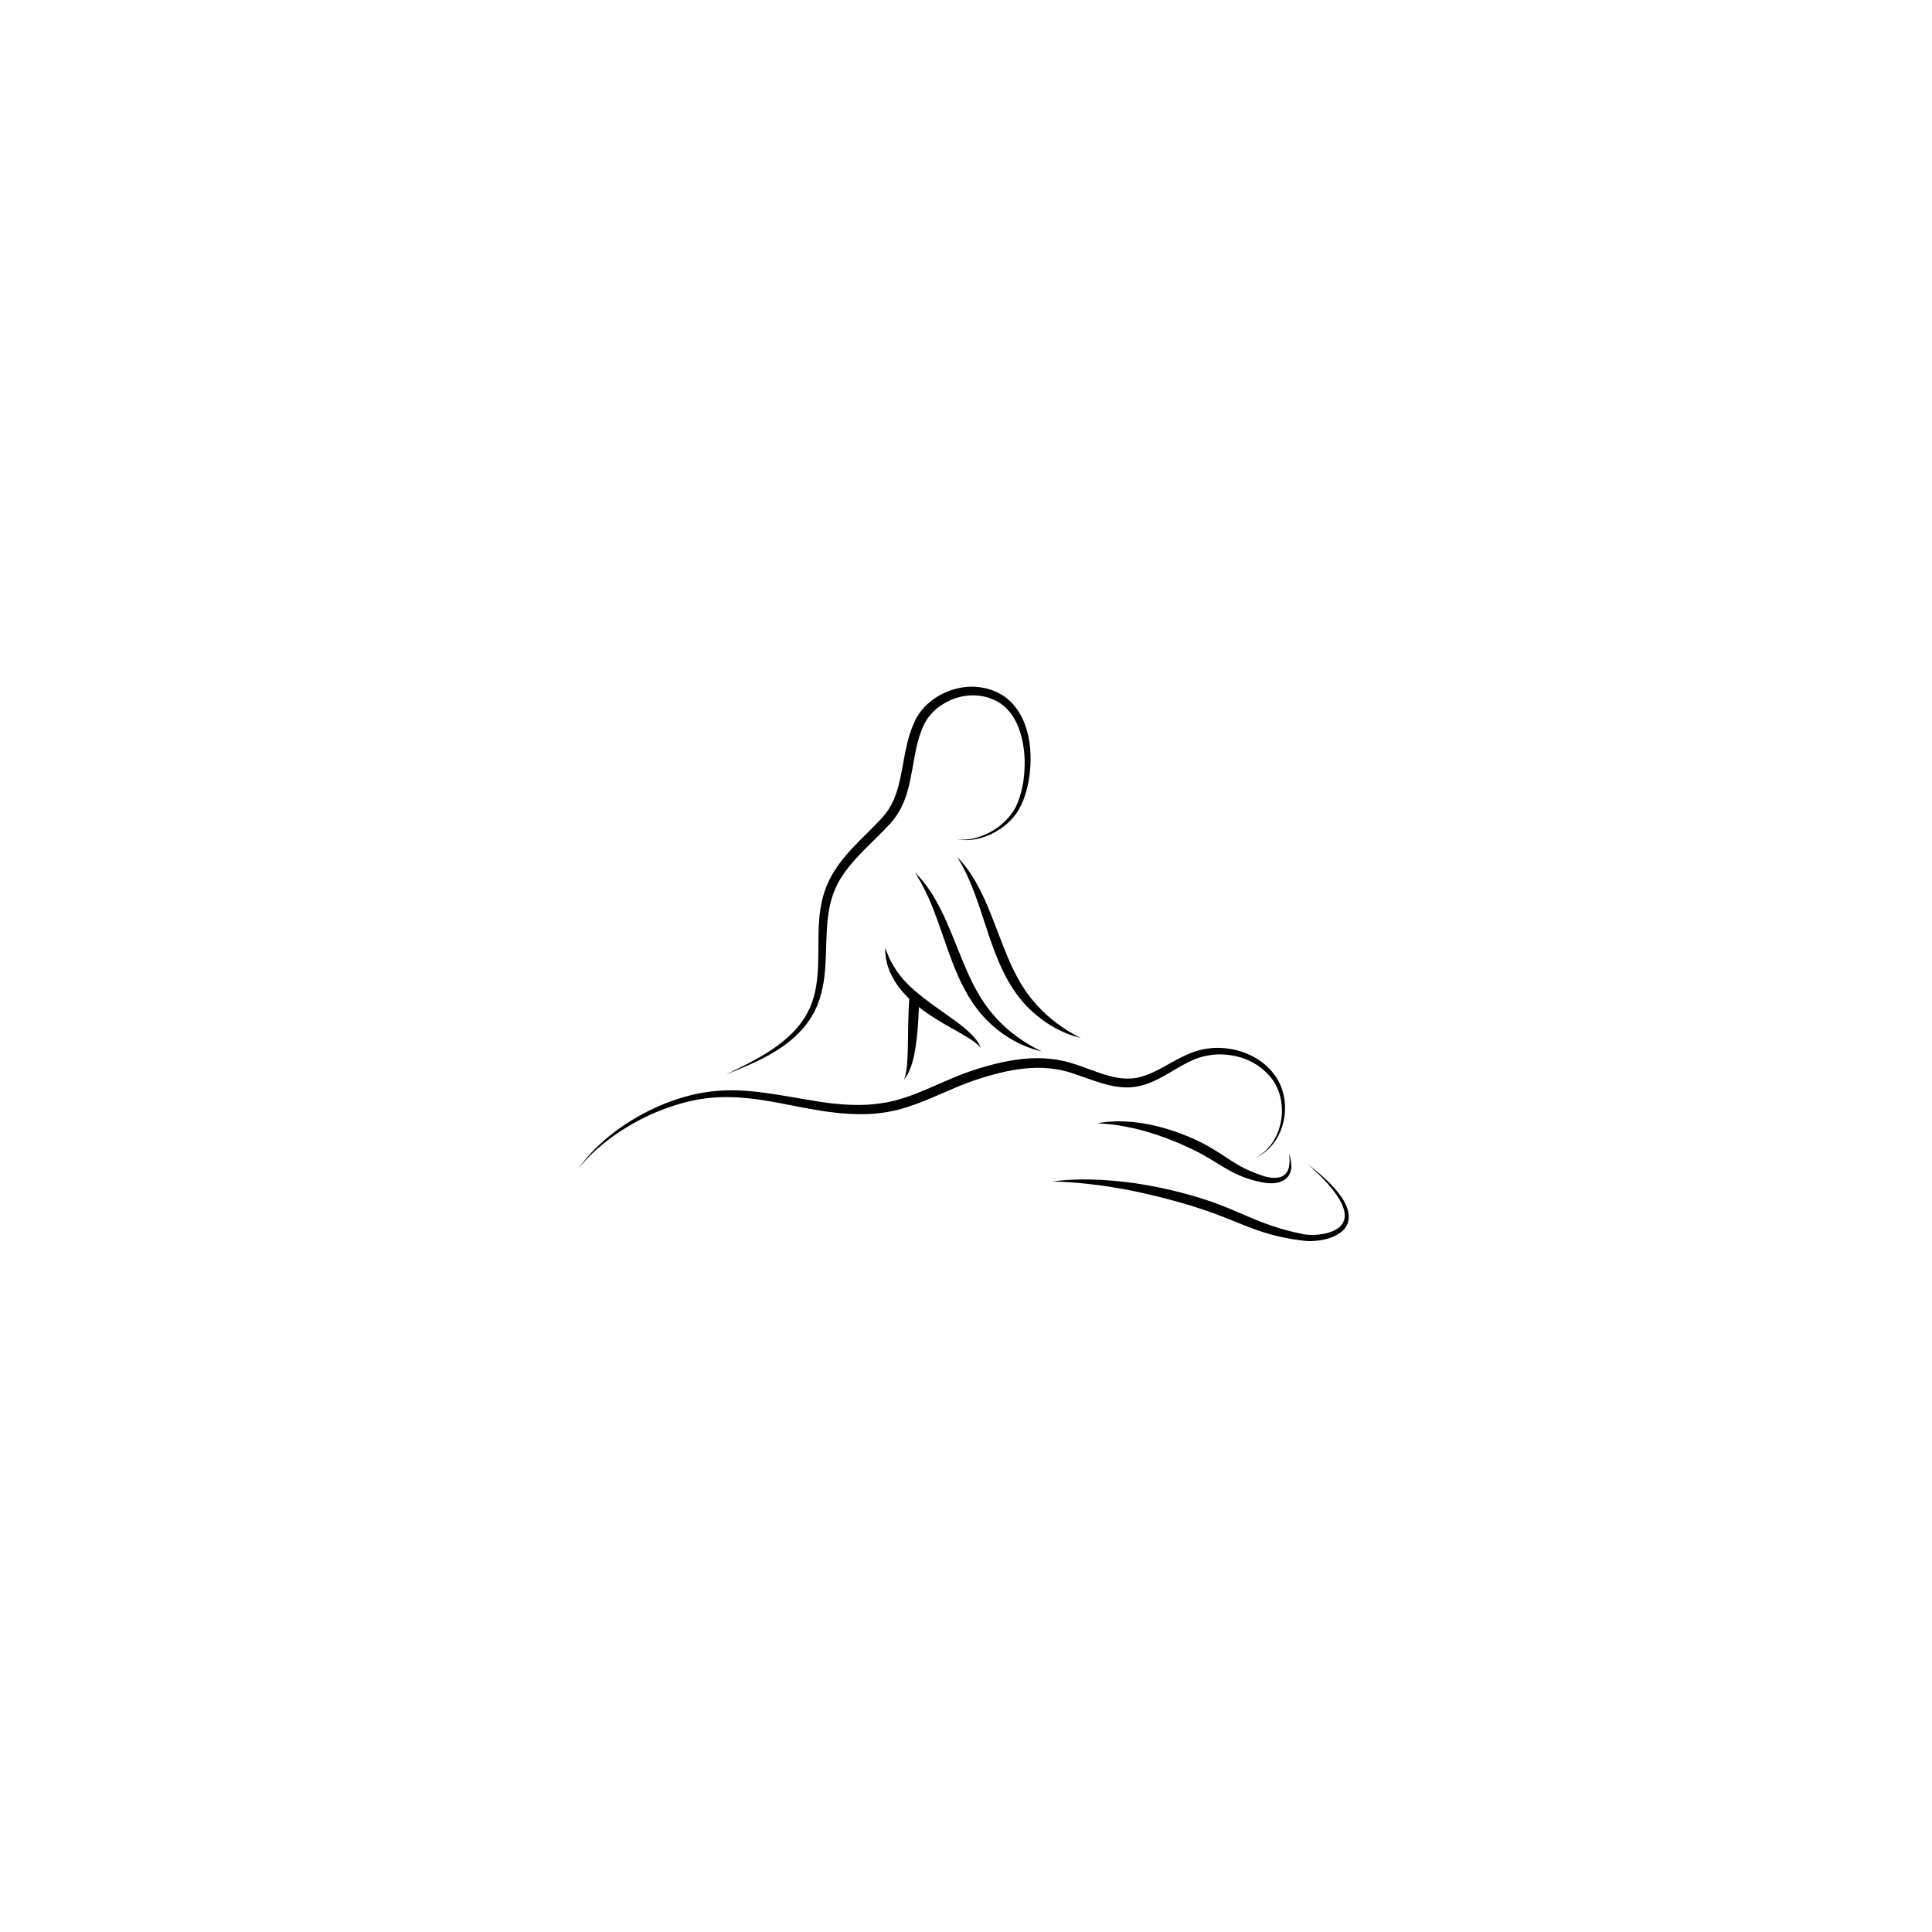
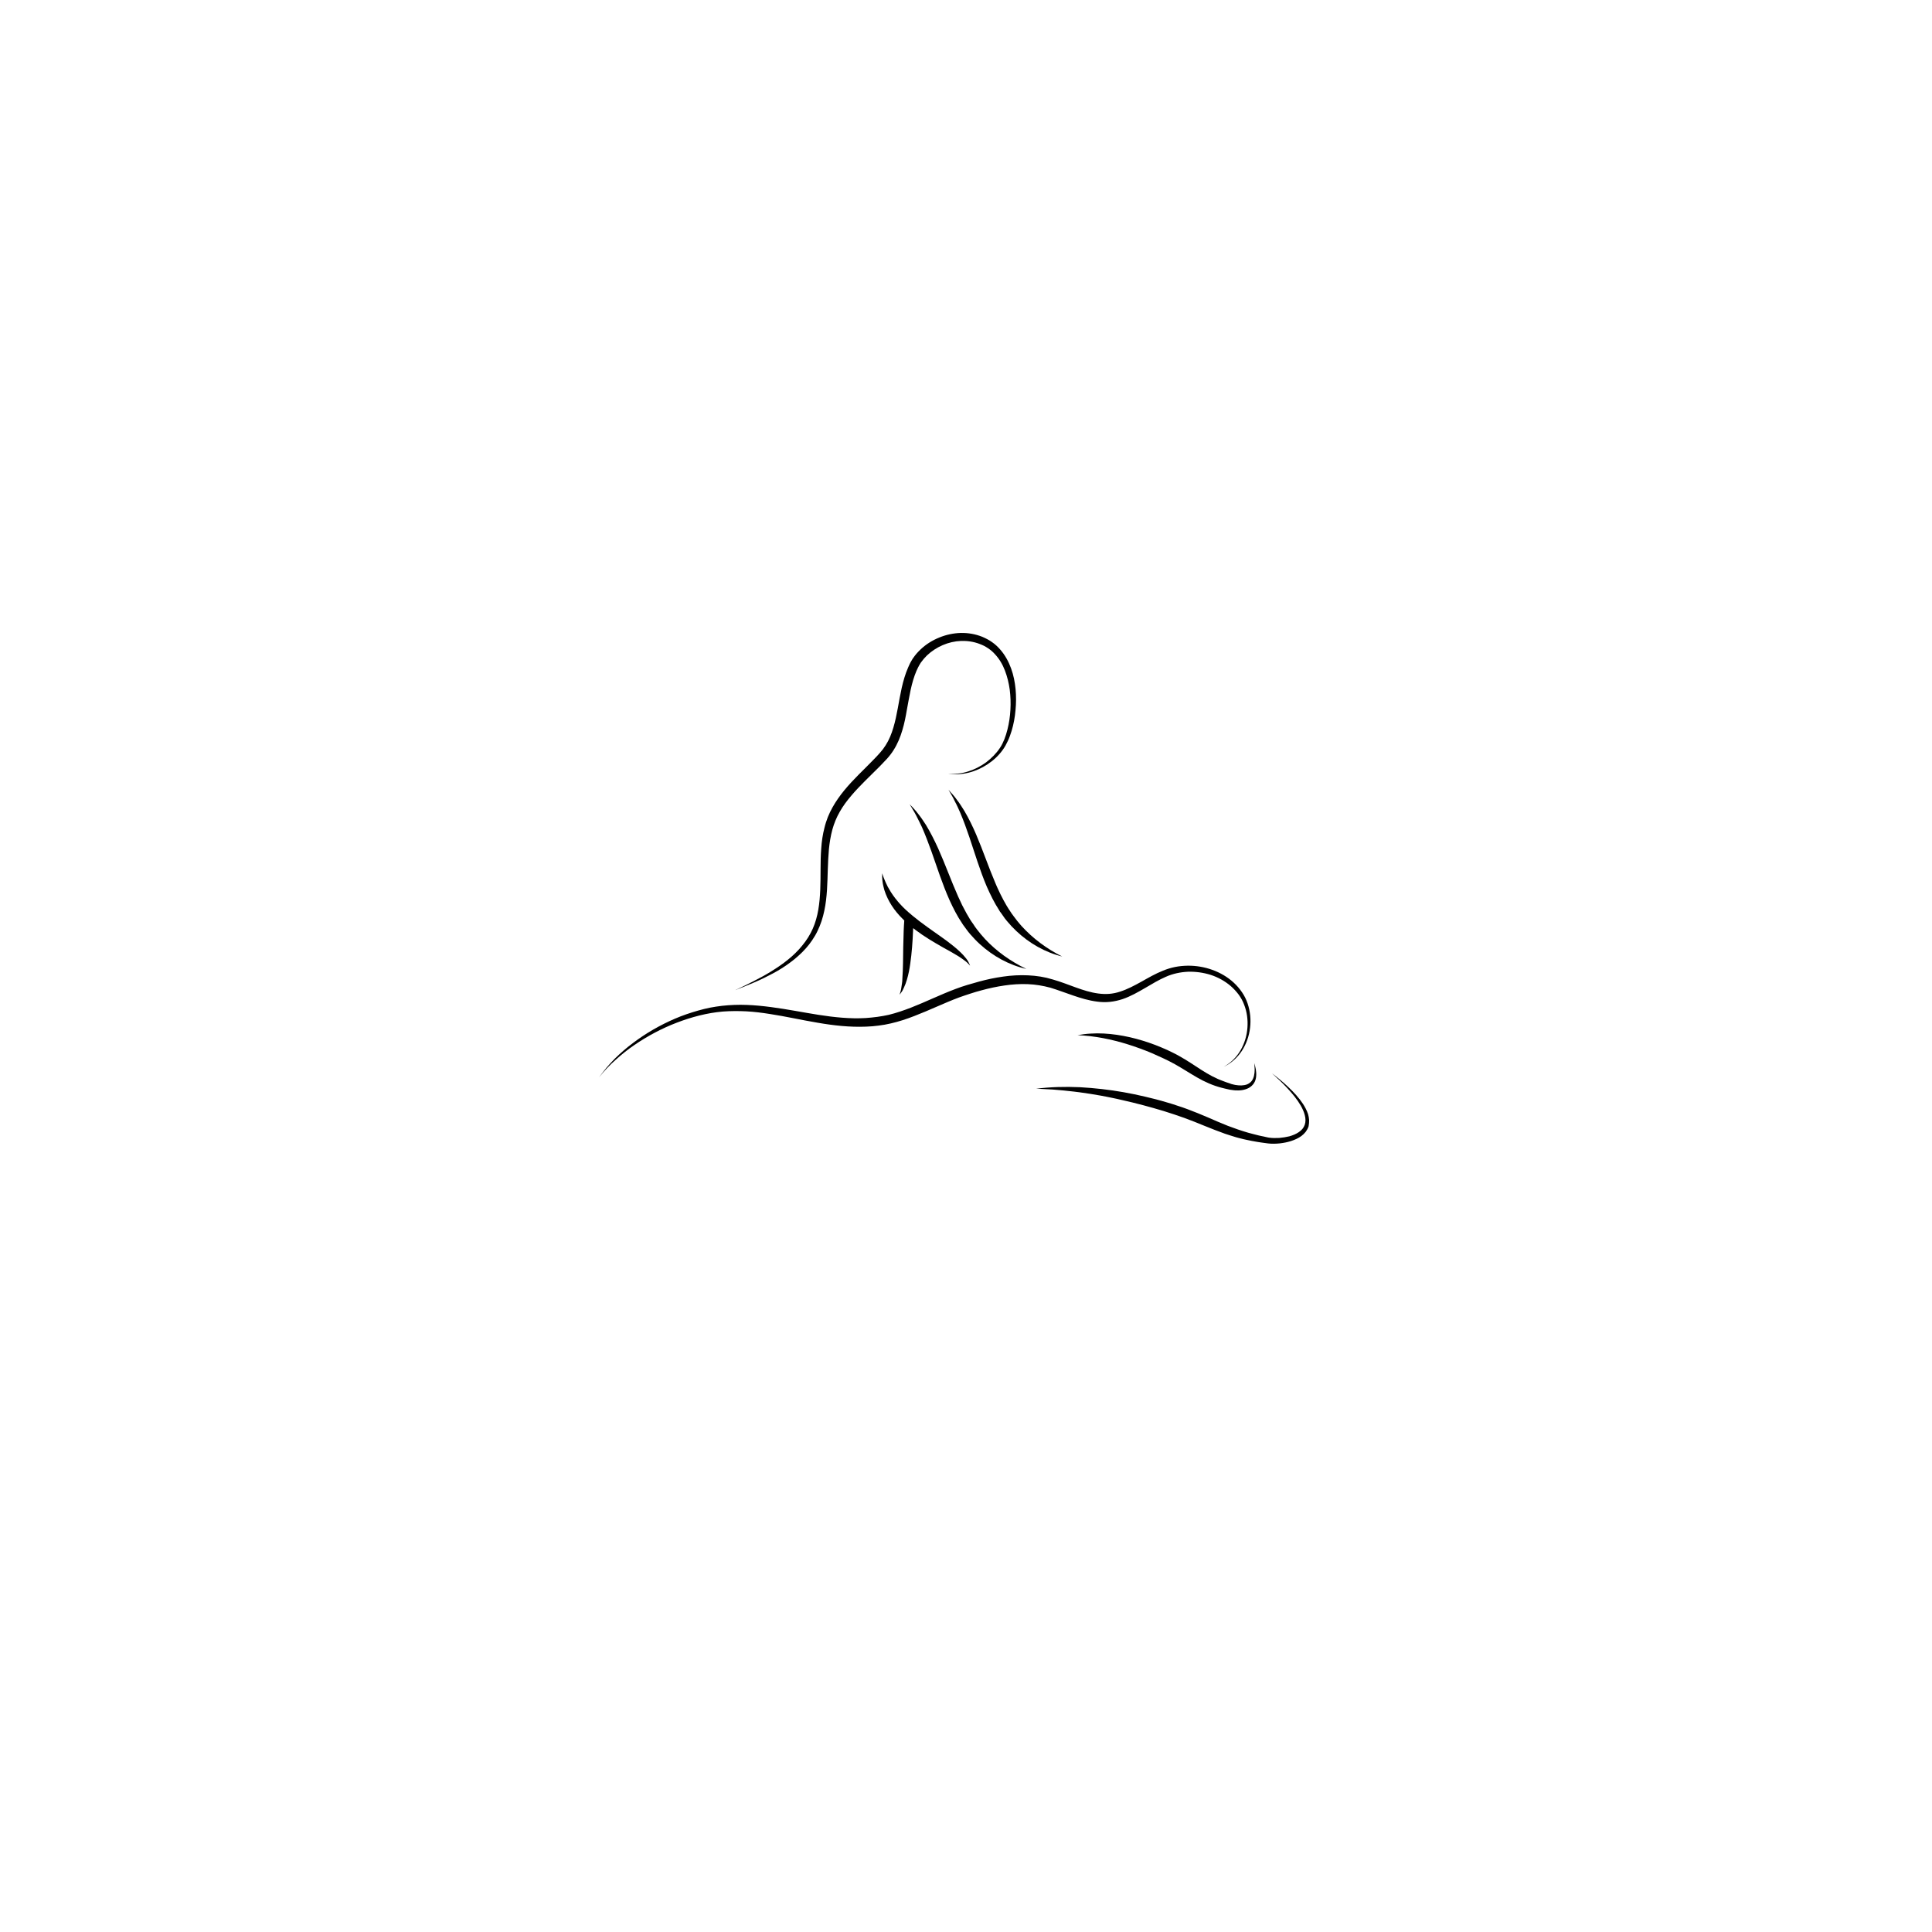
- <svg xmlns="http://www.w3.org/2000/svg" width="250" zoomAndPan="magnify" viewBox="0 0 187.5 187.5" height="250" preserveAspectRatio="xMidYMid meet" version="1.0">
+ <svg xmlns="http://www.w3.org/2000/svg" width="125" zoomAndPan="magnify" viewBox="0 0 94.08 101.04" height="125" preserveAspectRatio="xMidYMid meet" version="1.0">
  <defs>
-     <clipPath id="779f689145">
-       <path d="M 70 66.621 L 101 66.621 L 101 105 L 70 105 Z M 70 66.621 " clip-rule="nonzero" />
+     <clipPath id="a8c3267feb">
+       <path d="M 34 33.09 L 50 33.09 L 50 52 L 34 52 Z M 34 33.09 " clip-rule="nonzero" />
    </clipPath>
-     <clipPath id="9575e93fb9">
-       <path d="M 56.102 101 L 125 101 L 125 114 L 56.102 114 Z M 56.102 101 " clip-rule="nonzero" />
+     <clipPath id="0cbc96b27e">
+       <path d="M 27.852 50 L 62 50 L 62 57 L 27.852 57 Z M 27.852 50 " clip-rule="nonzero" />
    </clipPath>
-     <clipPath id="81238a6226">
-       <path d="M 102 113 L 130.902 113 L 130.902 120.477 L 102 120.477 Z M 102 113 " clip-rule="nonzero" />
+     <clipPath id="df3f382ca2">
+       <path d="M 50 56 L 64.988 56 L 64.988 59.828 L 50 59.828 Z M 50 56 " clip-rule="nonzero" />
    </clipPath>
  </defs>
-   <g clip-path="url(#779f689145)">
-     <path fill="#000000" d="M 74.395 102.516 C 75.039 102.176 75.656 101.785 76.242 101.355 C 76.531 101.137 76.82 100.902 77.094 100.66 C 77.367 100.414 77.625 100.156 77.871 99.875 C 78.117 99.605 78.348 99.309 78.551 99 C 78.754 98.688 78.953 98.367 79.113 98.027 C 79.438 97.352 79.668 96.637 79.82 95.914 C 79.977 95.188 80.055 94.453 80.102 93.723 C 80.148 92.992 80.168 92.27 80.188 91.555 C 80.211 90.836 80.242 90.125 80.309 89.422 C 80.379 88.723 80.488 88.027 80.668 87.359 C 80.852 86.699 81.113 86.07 81.457 85.469 C 81.797 84.875 82.211 84.312 82.668 83.781 C 83.574 82.711 84.629 81.746 85.656 80.707 C 85.91 80.449 86.16 80.184 86.414 79.91 C 86.672 79.625 86.914 79.309 87.117 78.98 C 87.539 78.328 87.828 77.609 88.043 76.891 C 88.262 76.168 88.395 75.445 88.527 74.727 C 88.656 74.012 88.773 73.305 88.922 72.621 C 89.074 71.934 89.262 71.266 89.531 70.641 C 89.562 70.562 89.598 70.488 89.637 70.406 L 89.691 70.289 L 89.746 70.184 C 89.785 70.109 89.828 70.043 89.863 69.973 C 89.902 69.906 89.953 69.836 89.996 69.77 C 90.18 69.504 90.395 69.25 90.629 69.02 C 91.586 68.105 92.902 67.535 94.23 67.488 C 94.895 67.461 95.562 67.566 96.18 67.805 C 96.332 67.859 96.488 67.934 96.637 68 C 96.785 68.074 96.922 68.156 97.062 68.246 C 97.332 68.426 97.586 68.645 97.809 68.891 C 98.262 69.379 98.605 69.973 98.852 70.617 C 99.098 71.254 99.262 71.941 99.352 72.633 C 99.445 73.324 99.469 74.031 99.426 74.734 C 99.391 75.438 99.285 76.137 99.113 76.824 C 99.023 77.164 98.922 77.504 98.797 77.824 C 98.668 78.152 98.52 78.465 98.32 78.754 C 97.938 79.336 97.438 79.844 96.871 80.27 C 96.305 80.688 95.66 81.016 94.98 81.234 C 94.305 81.449 93.582 81.543 92.863 81.457 C 93.574 81.586 94.316 81.543 95.02 81.371 C 95.73 81.195 96.402 80.887 97.012 80.484 C 97.625 80.082 98.18 79.574 98.613 78.969 C 98.832 78.668 99.012 78.332 99.168 78 C 99.32 77.66 99.445 77.312 99.551 76.961 C 99.766 76.254 99.895 75.527 99.965 74.789 C 100.031 74.055 100.039 73.312 99.969 72.57 C 99.902 71.828 99.754 71.094 99.496 70.383 C 99.242 69.672 98.871 68.984 98.359 68.395 C 98.105 68.105 97.816 67.832 97.496 67.609 C 97.332 67.5 97.168 67.395 96.996 67.301 C 96.82 67.211 96.648 67.129 96.469 67.055 C 95.746 66.766 94.969 66.629 94.191 66.645 C 93.414 66.664 92.648 66.832 91.934 67.121 C 91.215 67.414 90.551 67.828 89.98 68.359 C 89.699 68.625 89.434 68.922 89.211 69.242 C 89.156 69.324 89.098 69.402 89.051 69.492 C 89 69.578 88.945 69.656 88.902 69.75 L 88.836 69.879 L 88.773 70.012 C 88.73 70.098 88.691 70.184 88.656 70.27 C 88.348 70.969 88.145 71.699 87.98 72.414 C 87.656 73.855 87.496 75.289 87.098 76.613 C 86.902 77.277 86.648 77.906 86.289 78.469 C 86.113 78.754 85.914 79.012 85.691 79.266 C 85.457 79.527 85.219 79.785 84.965 80.039 C 84.469 80.555 83.953 81.055 83.438 81.566 C 82.926 82.086 82.422 82.617 81.953 83.188 C 81.484 83.762 81.043 84.367 80.68 85.031 C 80.496 85.359 80.336 85.703 80.191 86.055 C 80.055 86.41 79.934 86.766 79.84 87.137 C 79.656 87.867 79.543 88.609 79.496 89.348 C 79.438 90.082 79.426 90.812 79.426 91.535 C 79.422 92.98 79.426 94.41 79.191 95.797 C 79.074 96.488 78.883 97.16 78.605 97.793 C 78.32 98.43 77.953 99.023 77.508 99.566 C 77.285 99.84 77.051 100.098 76.797 100.348 C 76.543 100.594 76.277 100.828 76.008 101.051 C 75.457 101.504 74.867 101.906 74.262 102.281 C 73.648 102.66 73.02 103 72.379 103.328 C 71.734 103.652 71.086 103.969 70.434 104.273 C 71.105 104.012 71.773 103.746 72.441 103.457 C 73.105 103.172 73.754 102.863 74.395 102.516 Z M 74.395 102.516 " fill-opacity="1" fill-rule="nonzero" />
+   <g clip-path="url(#a8c3267feb)">
+     <path fill="#000000" d="M 36.938 50.91 C 37.254 50.742 37.562 50.551 37.852 50.332 C 37.996 50.227 38.141 50.109 38.273 49.988 C 38.41 49.867 38.539 49.738 38.66 49.602 C 38.785 49.465 38.898 49.316 39 49.164 C 39.102 49.012 39.199 48.852 39.277 48.684 C 39.441 48.348 39.555 47.992 39.629 47.633 C 39.707 47.273 39.746 46.906 39.77 46.547 C 39.793 46.184 39.801 45.824 39.812 45.469 C 39.824 45.113 39.84 44.758 39.871 44.41 C 39.906 44.062 39.961 43.719 40.051 43.387 C 40.141 43.059 40.27 42.746 40.441 42.449 C 40.609 42.152 40.816 41.875 41.043 41.609 C 41.492 41.078 42.016 40.598 42.527 40.082 C 42.652 39.953 42.777 39.824 42.902 39.688 C 43.031 39.547 43.152 39.391 43.254 39.227 C 43.461 38.902 43.605 38.547 43.711 38.188 C 43.82 37.832 43.887 37.473 43.949 37.113 C 44.016 36.758 44.074 36.41 44.148 36.066 C 44.223 35.727 44.316 35.395 44.449 35.086 C 44.465 35.047 44.484 35.008 44.504 34.969 L 44.531 34.91 L 44.559 34.859 C 44.574 34.82 44.598 34.789 44.617 34.754 C 44.633 34.719 44.66 34.688 44.68 34.652 C 44.773 34.52 44.879 34.395 44.996 34.281 C 45.473 33.828 46.125 33.543 46.781 33.52 C 47.113 33.508 47.445 33.559 47.75 33.676 C 47.828 33.703 47.906 33.742 47.977 33.773 C 48.051 33.812 48.117 33.852 48.188 33.898 C 48.324 33.988 48.449 34.094 48.559 34.219 C 48.785 34.461 48.957 34.754 49.078 35.074 C 49.199 35.391 49.281 35.73 49.328 36.074 C 49.371 36.418 49.383 36.77 49.363 37.117 C 49.344 37.469 49.293 37.816 49.207 38.156 C 49.164 38.324 49.113 38.492 49.051 38.652 C 48.984 38.816 48.914 38.969 48.816 39.113 C 48.625 39.402 48.375 39.652 48.094 39.867 C 47.812 40.074 47.492 40.238 47.156 40.344 C 46.82 40.453 46.461 40.496 46.105 40.453 C 46.457 40.52 46.824 40.496 47.176 40.41 C 47.527 40.324 47.863 40.172 48.164 39.973 C 48.469 39.773 48.742 39.523 48.957 39.223 C 49.07 39.07 49.156 38.906 49.234 38.738 C 49.312 38.57 49.371 38.398 49.426 38.223 C 49.531 37.875 49.598 37.512 49.629 37.145 C 49.664 36.781 49.668 36.41 49.633 36.043 C 49.598 35.676 49.527 35.309 49.398 34.957 C 49.27 34.605 49.086 34.262 48.832 33.973 C 48.707 33.828 48.562 33.691 48.402 33.582 C 48.324 33.527 48.242 33.473 48.156 33.43 C 48.07 33.383 47.984 33.344 47.895 33.305 C 47.535 33.16 47.152 33.094 46.766 33.102 C 46.379 33.113 46 33.195 45.645 33.34 C 45.289 33.484 44.957 33.688 44.676 33.953 C 44.535 34.086 44.402 34.23 44.293 34.391 C 44.262 34.434 44.234 34.473 44.211 34.516 C 44.188 34.559 44.16 34.598 44.137 34.645 L 44.105 34.707 L 44.074 34.773 C 44.051 34.816 44.035 34.859 44.016 34.902 C 43.863 35.25 43.762 35.609 43.68 35.965 C 43.52 36.684 43.438 37.395 43.242 38.051 C 43.145 38.379 43.02 38.691 42.84 38.973 C 42.754 39.113 42.656 39.242 42.543 39.367 C 42.43 39.496 42.309 39.625 42.184 39.75 C 41.938 40.008 41.68 40.254 41.426 40.512 C 41.172 40.77 40.922 41.031 40.688 41.316 C 40.453 41.602 40.238 41.902 40.055 42.23 C 39.965 42.391 39.883 42.562 39.812 42.738 C 39.746 42.914 39.684 43.094 39.641 43.277 C 39.547 43.637 39.492 44.008 39.469 44.371 C 39.441 44.738 39.434 45.102 39.434 45.457 C 39.43 46.176 39.434 46.887 39.316 47.574 C 39.258 47.918 39.164 48.254 39.027 48.566 C 38.887 48.883 38.703 49.176 38.48 49.445 C 38.371 49.582 38.254 49.711 38.129 49.832 C 38.004 49.957 37.871 50.074 37.734 50.184 C 37.465 50.406 37.168 50.605 36.867 50.793 C 36.566 50.98 36.254 51.152 35.934 51.312 C 35.617 51.477 35.293 51.633 34.969 51.781 C 35.301 51.652 35.633 51.523 35.965 51.379 C 36.297 51.238 36.617 51.082 36.938 50.91 Z M 36.938 50.91 " fill-opacity="1" fill-rule="nonzero" />
  </g>
-   <path fill="#000000" d="M 99.543 96.184 L 99.363 95.906 L 99.188 95.629 L 99.094 95.492 L 99.012 95.352 C 98.906 95.156 98.797 94.965 98.688 94.77 C 98.582 94.57 98.48 94.371 98.383 94.176 C 98.332 94.074 98.277 93.977 98.234 93.879 L 98.098 93.574 C 98.008 93.371 97.906 93.168 97.828 92.965 C 97.125 91.312 96.539 89.574 95.816 87.875 C 95.453 87.027 95.043 86.188 94.574 85.383 C 94.32 84.992 94.086 84.59 93.797 84.227 C 93.531 83.848 93.211 83.508 92.902 83.168 C 93.012 83.371 93.129 83.57 93.246 83.77 C 93.371 83.961 93.469 84.172 93.57 84.367 C 93.785 84.77 93.965 85.191 94.148 85.598 C 94.5 86.434 94.809 87.285 95.098 88.145 C 95.68 89.871 96.199 91.633 96.934 93.352 C 97.309 94.207 97.715 95.055 98.234 95.852 L 98.328 96 L 98.434 96.141 L 98.637 96.434 L 98.848 96.723 C 98.914 96.816 98.996 96.906 99.07 97 C 99.371 97.367 99.691 97.719 100.039 98.039 C 101.406 99.34 103.086 100.297 104.883 100.73 C 103.234 99.914 101.777 98.82 100.586 97.5 C 100.289 97.176 100.012 96.828 99.754 96.469 C 99.672 96.363 99.605 96.277 99.543 96.184 Z M 99.543 96.184 " fill-opacity="1" fill-rule="nonzero" />
-   <path fill="#000000" d="M 96.211 99.43 C 97.605 100.703 99.305 101.633 101.098 102.035 C 99.438 101.242 97.957 100.18 96.746 98.879 C 96.445 98.559 96.16 98.211 95.895 97.867 C 95.828 97.781 95.762 97.695 95.699 97.602 L 95.512 97.324 L 95.328 97.051 L 95.234 96.914 L 95.148 96.773 C 95.039 96.582 94.922 96.391 94.809 96.195 C 94.699 96.004 94.598 95.801 94.496 95.602 C 94.445 95.504 94.391 95.406 94.34 95.305 L 94.199 95.004 C 94.105 94.801 94 94.602 93.914 94.391 C 93.18 92.754 92.562 91.027 91.809 89.332 C 91.426 88.492 91.008 87.656 90.527 86.867 C 90.266 86.477 90.027 86.086 89.723 85.723 C 89.453 85.344 89.125 85.016 88.809 84.684 C 88.926 84.883 89.043 85.078 89.16 85.277 C 89.285 85.469 89.391 85.672 89.496 85.875 C 89.719 86.273 89.902 86.691 90.098 87.094 C 90.465 87.922 90.789 88.77 91.094 89.625 C 91.703 91.336 92.254 93.086 93.012 94.793 C 93.402 95.641 93.828 96.48 94.359 97.266 L 94.457 97.414 L 94.562 97.559 L 94.773 97.84 L 94.98 98.125 C 95.055 98.219 95.137 98.312 95.211 98.398 C 95.531 98.77 95.859 99.109 96.211 99.43 Z M 96.211 99.43 " fill-opacity="1" fill-rule="nonzero" />
-   <path fill="#000000" d="M 88.113 101.422 C 88.098 101.984 88.086 102.543 88.043 103.098 L 88.031 103.309 L 88.008 103.52 C 87.996 103.66 87.969 103.789 87.953 103.934 C 87.938 104 87.926 104.07 87.914 104.137 L 87.895 104.242 L 87.871 104.34 C 87.852 104.41 87.84 104.484 87.816 104.543 C 87.789 104.613 87.773 104.68 87.746 104.75 C 87.84 104.637 87.934 104.527 88.008 104.395 L 88.062 104.305 L 88.113 104.203 C 88.145 104.137 88.18 104.074 88.211 104.008 C 88.273 103.875 88.328 103.742 88.379 103.598 L 88.453 103.387 L 88.52 103.18 C 88.688 102.621 88.797 102.047 88.879 101.477 C 89.043 100.34 89.117 99.203 89.168 98.07 C 89.172 97.961 89.18 97.848 89.18 97.738 C 89.262 97.797 89.336 97.859 89.414 97.922 C 90.359 98.633 91.363 99.227 92.363 99.789 C 92.863 100.074 93.363 100.348 93.848 100.645 L 94.023 100.754 L 94.203 100.871 C 94.328 100.945 94.434 101.031 94.551 101.113 C 94.605 101.156 94.66 101.199 94.715 101.242 C 94.742 101.266 94.773 101.285 94.797 101.312 L 94.879 101.387 C 94.926 101.434 94.988 101.477 95.031 101.535 C 95.082 101.59 95.129 101.637 95.18 101.695 C 95.129 101.559 95.07 101.422 94.996 101.293 L 94.938 101.191 C 94.922 101.164 94.895 101.133 94.879 101.102 C 94.832 101.039 94.789 100.977 94.746 100.914 C 94.562 100.68 94.359 100.457 94.145 100.254 C 93.715 99.844 93.254 99.48 92.785 99.133 C 91.852 98.441 90.902 97.812 90.008 97.129 C 89.895 97.051 89.785 96.965 89.672 96.879 C 89.562 96.789 89.453 96.703 89.348 96.617 C 89.309 96.586 89.266 96.555 89.23 96.523 C 89.051 96.375 88.879 96.227 88.703 96.078 C 88.605 95.988 88.5 95.895 88.395 95.801 C 88.383 95.789 88.379 95.781 88.363 95.77 C 88.277 95.684 88.188 95.598 88.098 95.512 L 87.816 95.215 C 87.723 95.113 87.637 95.012 87.543 94.906 C 87.188 94.484 86.871 94.031 86.602 93.543 L 86.496 93.359 C 86.465 93.297 86.434 93.234 86.402 93.168 C 86.34 93.039 86.273 92.914 86.223 92.785 C 86.172 92.652 86.113 92.52 86.062 92.383 C 86.012 92.246 85.969 92.109 85.914 91.969 C 85.91 92.117 85.914 92.258 85.914 92.406 C 85.914 92.48 85.926 92.555 85.934 92.629 L 85.957 92.852 C 85.969 93 86.008 93.141 86.039 93.289 C 86.051 93.363 86.07 93.438 86.086 93.508 L 86.148 93.723 C 86.328 94.297 86.594 94.848 86.922 95.355 C 87.246 95.863 87.637 96.328 88.062 96.754 C 88.125 96.816 88.188 96.879 88.246 96.938 C 88.219 97.305 88.199 97.664 88.18 98.027 C 88.137 99.164 88.129 100.297 88.113 101.422 Z M 88.113 101.422 " fill-opacity="1" fill-rule="nonzero" />
-   <g clip-path="url(#9575e93fb9)">
-     <path fill="#000000" d="M 106.023 104.836 C 106.832 105.113 107.68 105.375 108.566 105.484 C 109.012 105.539 109.469 105.551 109.926 105.504 C 110.383 105.461 110.828 105.355 111.254 105.211 C 112.105 104.922 112.863 104.484 113.598 104.055 C 114.332 103.625 115.043 103.191 115.789 102.867 C 116.531 102.543 117.32 102.375 118.129 102.336 C 118.938 102.305 119.754 102.418 120.523 102.664 C 121.297 102.918 122.023 103.312 122.637 103.848 C 122.945 104.113 123.223 104.41 123.461 104.734 C 123.703 105.062 123.902 105.422 124.051 105.801 C 124.344 106.559 124.457 107.395 124.395 108.223 C 124.332 109.051 124.094 109.867 123.672 110.594 C 123.258 111.316 122.648 111.941 121.902 112.344 C 122.672 111.988 123.332 111.391 123.801 110.672 C 124.27 109.949 124.562 109.113 124.668 108.254 C 124.777 107.395 124.691 106.504 124.406 105.672 C 124.266 105.254 124.066 104.855 123.816 104.488 C 123.574 104.125 123.277 103.785 122.957 103.488 C 122.309 102.883 121.531 102.438 120.703 102.133 C 119.875 101.836 118.992 101.688 118.105 101.695 C 117.66 101.699 117.223 101.742 116.785 101.832 C 116.348 101.918 115.914 102.051 115.512 102.215 C 114.691 102.543 113.945 102.98 113.211 103.387 C 112.477 103.797 111.746 104.188 110.988 104.426 C 110.613 104.551 110.23 104.633 109.84 104.664 C 109.449 104.691 109.055 104.68 108.668 104.625 C 107.875 104.52 107.094 104.266 106.309 103.988 C 105.523 103.703 104.73 103.387 103.883 103.141 C 103.039 102.887 102.156 102.75 101.277 102.707 C 100.402 102.672 99.52 102.719 98.66 102.844 C 97.797 102.961 96.953 103.148 96.117 103.371 C 95.703 103.48 95.289 103.605 94.879 103.727 C 94.672 103.789 94.469 103.859 94.266 103.926 C 94.062 103.996 93.859 104.07 93.656 104.145 C 92.039 104.75 90.512 105.504 88.965 106.109 C 88.188 106.41 87.41 106.68 86.613 106.871 C 86.219 106.961 85.816 107.031 85.41 107.086 C 85.203 107.117 85 107.137 84.797 107.16 C 84.594 107.18 84.391 107.191 84.18 107.211 C 82.539 107.301 80.871 107.137 79.219 106.871 C 77.559 106.609 75.895 106.277 74.199 106.055 C 73.352 105.941 72.496 105.855 71.637 105.824 C 70.777 105.793 69.914 105.824 69.059 105.922 C 68.84 105.941 68.633 105.98 68.414 106.012 C 68.199 106.043 67.988 106.086 67.777 106.121 C 67.359 106.207 66.941 106.309 66.527 106.426 C 65.699 106.66 64.891 106.938 64.102 107.277 C 62.527 107.953 61.031 108.805 59.676 109.832 C 59.336 110.086 59 110.355 58.68 110.637 C 58.359 110.914 58.043 111.203 57.742 111.5 C 57.441 111.805 57.156 112.121 56.879 112.441 C 56.605 112.77 56.348 113.102 56.102 113.449 C 56.367 113.113 56.645 112.801 56.934 112.492 C 57.223 112.188 57.527 111.891 57.84 111.605 C 58.473 111.043 59.133 110.52 59.828 110.043 C 61.219 109.09 62.711 108.297 64.277 107.699 C 65.84 107.098 67.469 106.664 69.125 106.531 C 69.953 106.461 70.785 106.461 71.613 106.504 C 72.445 106.555 73.273 106.652 74.102 106.781 C 75.754 107.035 77.402 107.422 79.086 107.699 C 80.766 107.988 82.488 108.188 84.234 108.117 C 84.453 108.105 84.668 108.094 84.891 108.074 C 85.105 108.051 85.32 108.039 85.539 108.008 C 85.969 107.953 86.41 107.879 86.836 107.777 C 87.688 107.582 88.512 107.301 89.316 106.992 C 90.922 106.375 92.445 105.625 94 105.051 C 94.199 104.977 94.391 104.91 94.586 104.84 C 94.785 104.773 94.98 104.711 95.18 104.645 C 95.574 104.52 95.977 104.395 96.379 104.293 C 97.18 104.074 97.988 103.895 98.805 103.777 C 99.617 103.66 100.434 103.609 101.246 103.641 C 102.062 103.672 102.859 103.801 103.641 104.02 C 104.426 104.254 105.211 104.559 106.023 104.836 Z M 106.023 104.836 " fill-opacity="1" fill-rule="nonzero" />
+   <path fill="#000000" d="M 49.422 47.766 L 49.242 47.492 L 49.156 47.352 C 49.105 47.258 49.051 47.164 48.996 47.066 C 48.941 46.965 48.895 46.867 48.844 46.77 C 48.82 46.719 48.793 46.672 48.773 46.621 L 48.703 46.473 C 48.66 46.371 48.609 46.27 48.57 46.168 C 48.219 45.348 47.93 44.484 47.57 43.641 C 47.391 43.223 47.188 42.805 46.953 42.406 C 46.828 42.211 46.711 42.012 46.566 41.832 C 46.438 41.645 46.277 41.473 46.125 41.305 C 46.18 41.406 46.238 41.504 46.297 41.602 C 46.355 41.699 46.406 41.801 46.453 41.902 C 46.562 42.102 46.652 42.309 46.742 42.512 C 46.918 42.926 47.07 43.352 47.215 43.777 C 47.504 44.633 47.762 45.508 48.125 46.363 C 48.312 46.785 48.516 47.207 48.773 47.602 L 48.816 47.676 L 48.871 47.746 L 49.074 48.035 C 49.109 48.082 49.148 48.125 49.184 48.172 C 49.336 48.355 49.496 48.527 49.668 48.688 C 50.348 49.332 51.18 49.809 52.07 50.023 C 51.254 49.617 50.531 49.074 49.938 48.422 C 49.793 48.258 49.652 48.086 49.527 47.91 C 49.484 47.855 49.453 47.812 49.422 47.766 Z M 49.422 47.766 " fill-opacity="1" fill-rule="nonzero" />
+   <path fill="#000000" d="M 47.766 49.379 C 48.461 50.012 49.301 50.473 50.195 50.672 C 49.371 50.277 48.633 49.75 48.031 49.105 C 47.883 48.945 47.742 48.773 47.609 48.602 C 47.578 48.559 47.543 48.516 47.512 48.469 L 47.422 48.332 L 47.328 48.199 L 47.281 48.129 L 47.238 48.059 C 47.184 47.965 47.125 47.867 47.07 47.773 C 47.016 47.68 46.965 47.578 46.914 47.48 C 46.891 47.43 46.863 47.379 46.836 47.332 L 46.766 47.18 C 46.723 47.078 46.668 46.98 46.625 46.879 C 46.262 46.062 45.957 45.207 45.582 44.367 C 45.391 43.949 45.184 43.535 44.945 43.141 C 44.816 42.949 44.695 42.754 44.547 42.574 C 44.41 42.387 44.25 42.223 44.094 42.059 C 44.148 42.156 44.207 42.254 44.266 42.352 C 44.328 42.449 44.379 42.547 44.434 42.648 C 44.543 42.848 44.633 43.055 44.734 43.254 C 44.914 43.668 45.074 44.086 45.227 44.512 C 45.527 45.359 45.801 46.23 46.18 47.078 C 46.371 47.496 46.582 47.914 46.848 48.305 L 46.895 48.379 L 46.949 48.449 L 47.051 48.59 L 47.156 48.73 C 47.191 48.777 47.234 48.824 47.27 48.867 C 47.43 49.051 47.59 49.219 47.766 49.379 Z M 47.766 49.379 " fill-opacity="1" fill-rule="nonzero" />
+   <path fill="#000000" d="M 43.746 50.367 C 43.738 50.648 43.734 50.922 43.711 51.199 L 43.707 51.305 L 43.695 51.41 C 43.688 51.48 43.676 51.543 43.664 51.613 C 43.66 51.648 43.652 51.68 43.648 51.715 L 43.637 51.77 L 43.625 51.816 C 43.617 51.852 43.609 51.887 43.598 51.918 C 43.586 51.953 43.578 51.984 43.566 52.02 C 43.609 51.965 43.656 51.91 43.695 51.844 L 43.723 51.797 L 43.746 51.75 C 43.762 51.715 43.781 51.684 43.793 51.652 C 43.824 51.586 43.852 51.52 43.879 51.449 L 43.949 51.238 C 44.031 50.965 44.086 50.68 44.125 50.395 C 44.207 49.832 44.246 49.266 44.27 48.703 C 44.273 48.648 44.277 48.594 44.277 48.539 C 44.316 48.57 44.352 48.598 44.391 48.629 C 44.859 48.984 45.359 49.277 45.855 49.559 C 46.105 49.699 46.355 49.832 46.594 49.98 L 46.68 50.035 L 46.77 50.094 C 46.832 50.133 46.883 50.176 46.941 50.215 C 46.969 50.234 46.996 50.258 47.023 50.277 C 47.035 50.289 47.051 50.301 47.066 50.312 L 47.105 50.348 C 47.129 50.375 47.16 50.395 47.18 50.422 C 47.207 50.449 47.23 50.477 47.254 50.504 C 47.23 50.434 47.199 50.367 47.164 50.305 L 47.137 50.254 C 47.125 50.238 47.113 50.223 47.105 50.207 C 47.082 50.176 47.062 50.148 47.039 50.117 C 46.949 50 46.848 49.891 46.738 49.789 C 46.527 49.586 46.297 49.402 46.066 49.23 C 45.602 48.887 45.129 48.574 44.688 48.238 C 44.633 48.199 44.574 48.156 44.52 48.109 C 44.465 48.066 44.41 48.023 44.359 47.98 C 44.34 47.969 44.32 47.953 44.301 47.938 C 44.211 47.863 44.125 47.789 44.039 47.715 C 43.992 47.668 43.938 47.625 43.887 47.578 C 43.879 47.57 43.879 47.566 43.871 47.562 C 43.828 47.52 43.781 47.477 43.738 47.434 L 43.598 47.285 C 43.551 47.238 43.508 47.184 43.465 47.133 C 43.285 46.922 43.129 46.699 42.996 46.457 L 42.941 46.363 C 42.926 46.332 42.91 46.305 42.898 46.27 C 42.867 46.203 42.832 46.145 42.809 46.078 C 42.785 46.016 42.754 45.945 42.727 45.879 C 42.703 45.812 42.684 45.746 42.656 45.672 C 42.652 45.746 42.656 45.816 42.656 45.891 C 42.656 45.93 42.66 45.965 42.664 46.004 L 42.676 46.113 C 42.684 46.188 42.699 46.258 42.715 46.332 C 42.723 46.367 42.73 46.406 42.742 46.438 L 42.77 46.547 C 42.859 46.832 42.992 47.105 43.152 47.355 C 43.316 47.609 43.508 47.84 43.723 48.051 C 43.75 48.082 43.781 48.109 43.812 48.141 C 43.797 48.324 43.789 48.5 43.781 48.684 C 43.758 49.246 43.754 49.809 43.746 50.367 Z M 43.746 50.367 " fill-opacity="1" fill-rule="nonzero" />
+   <g clip-path="url(#0cbc96b27e)">
+     <path fill="#000000" d="M 52.641 52.062 C 53.039 52.199 53.461 52.328 53.902 52.383 C 54.121 52.414 54.348 52.418 54.574 52.395 C 54.801 52.371 55.023 52.32 55.234 52.25 C 55.656 52.105 56.035 51.887 56.398 51.676 C 56.766 51.461 57.117 51.246 57.488 51.086 C 57.855 50.922 58.246 50.84 58.648 50.82 C 59.051 50.809 59.453 50.863 59.836 50.984 C 60.223 51.109 60.582 51.309 60.887 51.57 C 61.039 51.703 61.176 51.852 61.297 52.012 C 61.418 52.176 61.516 52.355 61.586 52.543 C 61.734 52.918 61.789 53.332 61.758 53.746 C 61.73 54.156 61.609 54.562 61.402 54.922 C 61.195 55.281 60.891 55.59 60.52 55.789 C 60.906 55.613 61.23 55.316 61.465 54.961 C 61.699 54.602 61.844 54.188 61.895 53.762 C 61.949 53.332 61.906 52.891 61.766 52.477 C 61.695 52.27 61.598 52.07 61.473 51.891 C 61.352 51.711 61.203 51.539 61.047 51.395 C 60.723 51.094 60.336 50.871 59.926 50.723 C 59.516 50.574 59.078 50.5 58.637 50.504 C 58.414 50.508 58.199 50.527 57.98 50.57 C 57.762 50.613 57.547 50.68 57.348 50.762 C 56.941 50.922 56.57 51.141 56.207 51.344 C 55.84 51.547 55.48 51.738 55.102 51.859 C 54.918 51.922 54.727 51.961 54.531 51.977 C 54.34 51.992 54.145 51.984 53.949 51.957 C 53.559 51.906 53.168 51.781 52.781 51.641 C 52.391 51.5 51.996 51.344 51.574 51.223 C 51.156 51.094 50.719 51.027 50.281 51.008 C 49.848 50.988 49.41 51.012 48.984 51.074 C 48.555 51.133 48.133 51.223 47.719 51.336 C 47.516 51.391 47.309 51.453 47.105 51.512 C 47.004 51.543 46.902 51.578 46.801 51.609 C 46.699 51.645 46.598 51.684 46.496 51.719 C 45.695 52.02 44.938 52.395 44.168 52.695 C 43.781 52.844 43.395 52.977 43 53.074 C 42.805 53.117 42.605 53.152 42.402 53.18 C 42.301 53.195 42.199 53.203 42.102 53.215 C 42 53.227 41.898 53.23 41.793 53.242 C 40.977 53.289 40.152 53.203 39.328 53.074 C 38.504 52.945 37.68 52.777 36.84 52.668 C 36.418 52.613 35.992 52.57 35.566 52.555 C 35.141 52.539 34.711 52.555 34.285 52.602 C 34.18 52.613 34.074 52.629 33.965 52.645 C 33.859 52.66 33.754 52.684 33.652 52.699 C 33.441 52.742 33.234 52.793 33.027 52.852 C 32.617 52.969 32.215 53.105 31.824 53.273 C 31.043 53.609 30.301 54.035 29.629 54.543 C 29.457 54.668 29.293 54.805 29.133 54.941 C 28.973 55.082 28.816 55.223 28.668 55.371 C 28.52 55.523 28.375 55.68 28.238 55.84 C 28.105 56 27.977 56.168 27.852 56.34 C 27.984 56.172 28.121 56.016 28.266 55.863 C 28.41 55.711 28.562 55.566 28.719 55.426 C 29.031 55.145 29.355 54.883 29.703 54.648 C 30.395 54.176 31.137 53.781 31.914 53.484 C 32.688 53.188 33.496 52.973 34.32 52.902 C 34.73 52.871 35.145 52.871 35.555 52.891 C 35.969 52.914 36.379 52.965 36.789 53.031 C 37.609 53.156 38.43 53.344 39.266 53.484 C 40.098 53.629 40.953 53.727 41.82 53.691 C 41.93 53.688 42.035 53.68 42.145 53.672 C 42.254 53.66 42.359 53.652 42.469 53.637 C 42.684 53.609 42.898 53.574 43.109 53.523 C 43.535 53.426 43.945 53.289 44.344 53.133 C 45.141 52.828 45.898 52.457 46.668 52.168 C 46.766 52.133 46.863 52.098 46.961 52.066 C 47.059 52.031 47.156 52 47.254 51.969 C 47.449 51.906 47.648 51.844 47.848 51.793 C 48.246 51.684 48.648 51.598 49.055 51.539 C 49.457 51.48 49.863 51.453 50.266 51.469 C 50.672 51.484 51.066 51.551 51.457 51.656 C 51.844 51.773 52.234 51.926 52.641 52.062 Z M 52.641 52.062 " fill-opacity="1" fill-rule="nonzero" />
  </g>
-   <path fill="#000000" d="M 123.766 114.309 C 123.562 114.312 123.344 114.297 123.137 114.258 C 123.031 114.238 122.926 114.223 122.828 114.191 C 122.777 114.18 122.727 114.164 122.672 114.148 L 122.512 114.094 L 122.199 113.988 C 122.094 113.949 121.988 113.906 121.883 113.871 C 121.672 113.797 121.477 113.703 121.273 113.621 C 121.172 113.578 121.074 113.527 120.977 113.48 L 120.828 113.41 L 120.68 113.336 C 120.285 113.141 119.914 112.91 119.535 112.676 C 118.789 112.195 118.023 111.668 117.203 111.211 C 117 111.094 116.789 110.988 116.586 110.883 C 116.375 110.785 116.168 110.68 115.957 110.578 C 115.531 110.387 115.105 110.207 114.672 110.043 C 113.801 109.715 112.914 109.438 112.012 109.23 C 111.105 109.027 110.184 108.887 109.258 108.844 C 108.797 108.816 108.332 108.816 107.871 108.848 C 107.641 108.859 107.406 108.879 107.18 108.91 C 106.949 108.941 106.723 108.973 106.5 109.016 C 108.332 109.094 110.098 109.453 111.809 109.984 C 112.66 110.258 113.508 110.566 114.328 110.914 C 114.742 111.086 115.148 111.273 115.551 111.465 C 115.754 111.555 115.949 111.66 116.148 111.754 C 116.348 111.859 116.543 111.957 116.734 112.07 C 117.125 112.281 117.508 112.516 117.895 112.75 L 118.477 113.109 C 118.672 113.227 118.871 113.344 119.074 113.461 C 119.883 113.93 120.766 114.32 121.672 114.555 C 121.785 114.586 121.902 114.617 122.012 114.641 L 122.359 114.715 L 122.531 114.754 C 122.594 114.766 122.652 114.777 122.711 114.785 C 122.832 114.805 122.949 114.816 123.074 114.828 C 123.32 114.848 123.562 114.84 123.816 114.805 C 124.062 114.766 124.309 114.699 124.535 114.574 C 124.766 114.449 124.969 114.266 125.098 114.043 C 125.234 113.82 125.297 113.574 125.316 113.332 C 125.352 112.848 125.246 112.391 125.105 111.953 C 125.168 112.402 125.184 112.867 125.086 113.293 C 125.035 113.504 124.949 113.703 124.828 113.855 C 124.703 114.012 124.535 114.121 124.359 114.195 C 124.172 114.27 123.969 114.301 123.766 114.309 Z M 123.766 114.309 " fill-opacity="1" fill-rule="nonzero" />
-   <g clip-path="url(#81238a6226)">
-     <path fill="#000000" d="M 130.887 117.949 C 130.875 117.738 130.84 117.535 130.777 117.34 C 130.652 116.949 130.469 116.598 130.254 116.27 C 129.82 115.613 129.289 115.043 128.734 114.512 C 128.172 113.98 127.578 113.492 126.977 113.027 C 127.543 113.543 128.105 114.066 128.625 114.629 C 129.141 115.188 129.629 115.781 130.008 116.43 C 130.191 116.75 130.352 117.09 130.438 117.441 C 130.531 117.789 130.535 118.156 130.426 118.465 C 130.371 118.617 130.285 118.766 130.18 118.895 C 130.066 119.027 129.938 119.137 129.797 119.238 C 129.508 119.43 129.172 119.562 128.82 119.664 C 128.469 119.754 128.105 119.812 127.742 119.836 C 127.375 119.859 127.008 119.855 126.652 119.805 C 126.609 119.801 126.566 119.793 126.523 119.785 C 126.48 119.781 126.434 119.77 126.391 119.754 L 126.109 119.695 L 125.832 119.633 C 125.742 119.613 125.648 119.59 125.555 119.57 L 125.008 119.434 C 124.82 119.387 124.641 119.328 124.461 119.285 C 123.742 119.074 123.031 118.836 122.328 118.562 C 121.625 118.289 120.934 117.98 120.227 117.68 C 119.523 117.375 118.809 117.078 118.082 116.812 C 117.902 116.746 117.715 116.684 117.531 116.613 C 117.348 116.555 117.168 116.484 116.98 116.43 L 116.426 116.25 L 115.871 116.082 C 115.5 115.973 115.125 115.871 114.754 115.773 C 114.375 115.676 114.008 115.582 113.629 115.496 C 112.875 115.316 112.117 115.16 111.359 115.027 C 109.832 114.754 108.297 114.582 106.754 114.5 C 105.211 114.426 103.668 114.461 102.137 114.656 C 102.52 114.68 102.902 114.68 103.285 114.711 L 103.859 114.742 C 104.051 114.754 104.242 114.773 104.434 114.789 C 104.816 114.816 105.191 114.859 105.574 114.895 C 105.766 114.914 105.949 114.938 106.141 114.965 C 106.332 114.988 106.52 115.008 106.711 115.031 C 107.465 115.137 108.215 115.254 108.965 115.391 C 109.34 115.453 109.711 115.531 110.082 115.605 C 110.449 115.68 110.82 115.762 111.191 115.848 C 112.672 116.184 114.141 116.57 115.594 117.016 C 116.32 117.234 117.031 117.48 117.746 117.734 C 118.457 117.988 119.16 118.273 119.871 118.562 C 120.582 118.852 121.297 119.137 122.031 119.398 C 122.402 119.52 122.773 119.645 123.148 119.75 L 123.434 119.828 L 123.715 119.902 C 123.906 119.953 124.094 120.004 124.285 120.039 C 124.477 120.082 124.668 120.125 124.859 120.156 L 125.434 120.258 C 125.625 120.293 125.816 120.312 126.008 120.344 C 126.203 120.367 126.383 120.398 126.594 120.422 C 127 120.469 127.402 120.453 127.801 120.41 C 128.199 120.367 128.594 120.293 128.98 120.172 C 129.363 120.047 129.746 119.879 130.078 119.633 C 130.246 119.508 130.402 119.359 130.535 119.188 C 130.668 119.016 130.77 118.816 130.832 118.613 C 130.875 118.383 130.902 118.168 130.887 117.949 Z M 130.887 117.949 " fill-opacity="1" fill-rule="nonzero" />
+   <path fill="#000000" d="M 61.445 56.766 C 61.344 56.77 61.238 56.758 61.133 56.742 C 61.082 56.73 61.031 56.723 60.98 56.707 C 60.957 56.699 60.934 56.695 60.906 56.688 L 60.824 56.656 L 60.668 56.605 C 60.617 56.586 60.562 56.566 60.512 56.547 C 60.406 56.512 60.309 56.465 60.207 56.426 C 60.16 56.402 60.109 56.379 60.062 56.355 L 59.914 56.285 C 59.719 56.184 59.535 56.07 59.348 55.953 C 58.977 55.715 58.598 55.453 58.188 55.227 C 58.09 55.168 57.984 55.117 57.883 55.066 C 57.777 55.016 57.676 54.965 57.57 54.914 C 57.359 54.82 57.148 54.73 56.934 54.648 C 56.5 54.484 56.059 54.348 55.613 54.246 C 55.16 54.145 54.703 54.074 54.246 54.051 C 54.016 54.039 53.785 54.039 53.555 54.055 C 53.441 54.062 53.324 54.07 53.211 54.086 C 53.098 54.102 52.984 54.117 52.875 54.137 C 53.785 54.176 54.66 54.355 55.512 54.621 C 55.934 54.754 56.352 54.906 56.762 55.078 C 56.965 55.168 57.168 55.258 57.367 55.352 C 57.469 55.398 57.566 55.453 57.664 55.496 C 57.762 55.551 57.859 55.598 57.957 55.652 C 58.148 55.758 58.34 55.875 58.531 55.992 L 58.82 56.168 C 58.918 56.227 59.016 56.285 59.117 56.344 C 59.52 56.578 59.957 56.773 60.406 56.887 C 60.465 56.902 60.52 56.918 60.578 56.93 L 60.75 56.969 L 60.832 56.988 C 60.863 56.992 60.895 57 60.922 57 C 60.984 57.012 61.043 57.016 61.105 57.023 C 61.227 57.031 61.344 57.031 61.473 57.012 C 61.594 56.992 61.715 56.957 61.828 56.898 C 61.941 56.836 62.043 56.742 62.109 56.633 C 62.176 56.523 62.207 56.398 62.215 56.281 C 62.234 56.039 62.184 55.812 62.113 55.598 C 62.141 55.82 62.152 56.051 62.102 56.262 C 62.078 56.367 62.035 56.465 61.973 56.543 C 61.914 56.617 61.828 56.672 61.742 56.711 C 61.648 56.746 61.547 56.762 61.445 56.766 Z M 61.445 56.766 " fill-opacity="1" fill-rule="nonzero" />
+   <g clip-path="url(#df3f382ca2)">
+     <path fill="#000000" d="M 64.984 58.574 C 64.977 58.469 64.957 58.367 64.93 58.27 C 64.867 58.078 64.773 57.902 64.668 57.738 C 64.453 57.414 64.191 57.129 63.914 56.867 C 63.637 56.602 63.34 56.359 63.039 56.129 C 63.324 56.387 63.602 56.645 63.859 56.926 C 64.117 57.203 64.359 57.496 64.547 57.82 C 64.637 57.977 64.715 58.148 64.758 58.32 C 64.805 58.492 64.809 58.676 64.754 58.828 C 64.727 58.906 64.684 58.98 64.633 59.043 C 64.574 59.109 64.512 59.164 64.441 59.211 C 64.297 59.309 64.133 59.375 63.957 59.426 C 63.781 59.469 63.602 59.496 63.422 59.512 C 63.238 59.523 63.055 59.52 62.883 59.496 C 62.859 59.492 62.84 59.488 62.816 59.484 C 62.797 59.48 62.77 59.477 62.75 59.469 L 62.613 59.438 L 62.473 59.41 C 62.426 59.398 62.383 59.387 62.336 59.379 L 62.062 59.309 C 61.973 59.285 61.883 59.258 61.793 59.238 C 61.434 59.133 61.082 59.012 60.734 58.879 C 60.383 58.742 60.039 58.59 59.691 58.438 C 59.34 58.289 58.984 58.141 58.625 58.008 C 58.535 57.977 58.445 57.945 58.352 57.91 C 58.258 57.879 58.172 57.848 58.078 57.82 L 57.805 57.73 L 57.527 57.648 C 57.344 57.59 57.156 57.543 56.973 57.492 C 56.785 57.445 56.602 57.398 56.414 57.355 C 56.039 57.266 55.664 57.188 55.285 57.121 C 54.531 56.988 53.766 56.902 53 56.859 C 52.234 56.824 51.469 56.844 50.707 56.938 C 50.898 56.949 51.09 56.949 51.277 56.965 L 51.562 56.98 C 51.66 56.988 51.754 56.996 51.848 57.004 C 52.039 57.016 52.227 57.039 52.414 57.059 C 52.512 57.066 52.602 57.078 52.699 57.09 C 52.793 57.102 52.883 57.113 52.98 57.125 C 53.352 57.176 53.727 57.234 54.098 57.301 C 54.285 57.332 54.469 57.375 54.652 57.41 C 54.836 57.445 55.02 57.488 55.203 57.531 C 55.941 57.695 56.668 57.891 57.391 58.109 C 57.75 58.219 58.102 58.34 58.457 58.465 C 58.812 58.594 59.16 58.734 59.512 58.879 C 59.867 59.023 60.223 59.164 60.586 59.293 C 60.77 59.352 60.953 59.414 61.141 59.469 L 61.281 59.508 L 61.422 59.543 C 61.516 59.566 61.609 59.594 61.703 59.609 C 61.801 59.633 61.895 59.652 61.988 59.668 L 62.273 59.719 C 62.371 59.738 62.465 59.746 62.559 59.762 C 62.656 59.773 62.746 59.789 62.852 59.801 C 63.051 59.824 63.25 59.816 63.449 59.797 C 63.648 59.773 63.844 59.738 64.035 59.676 C 64.227 59.613 64.418 59.531 64.582 59.41 C 64.664 59.348 64.742 59.273 64.809 59.188 C 64.871 59.102 64.926 59.004 64.957 58.902 C 64.977 58.789 64.988 58.68 64.984 58.574 Z M 64.984 58.574 " fill-opacity="1" fill-rule="nonzero" />
  </g>
</svg>
